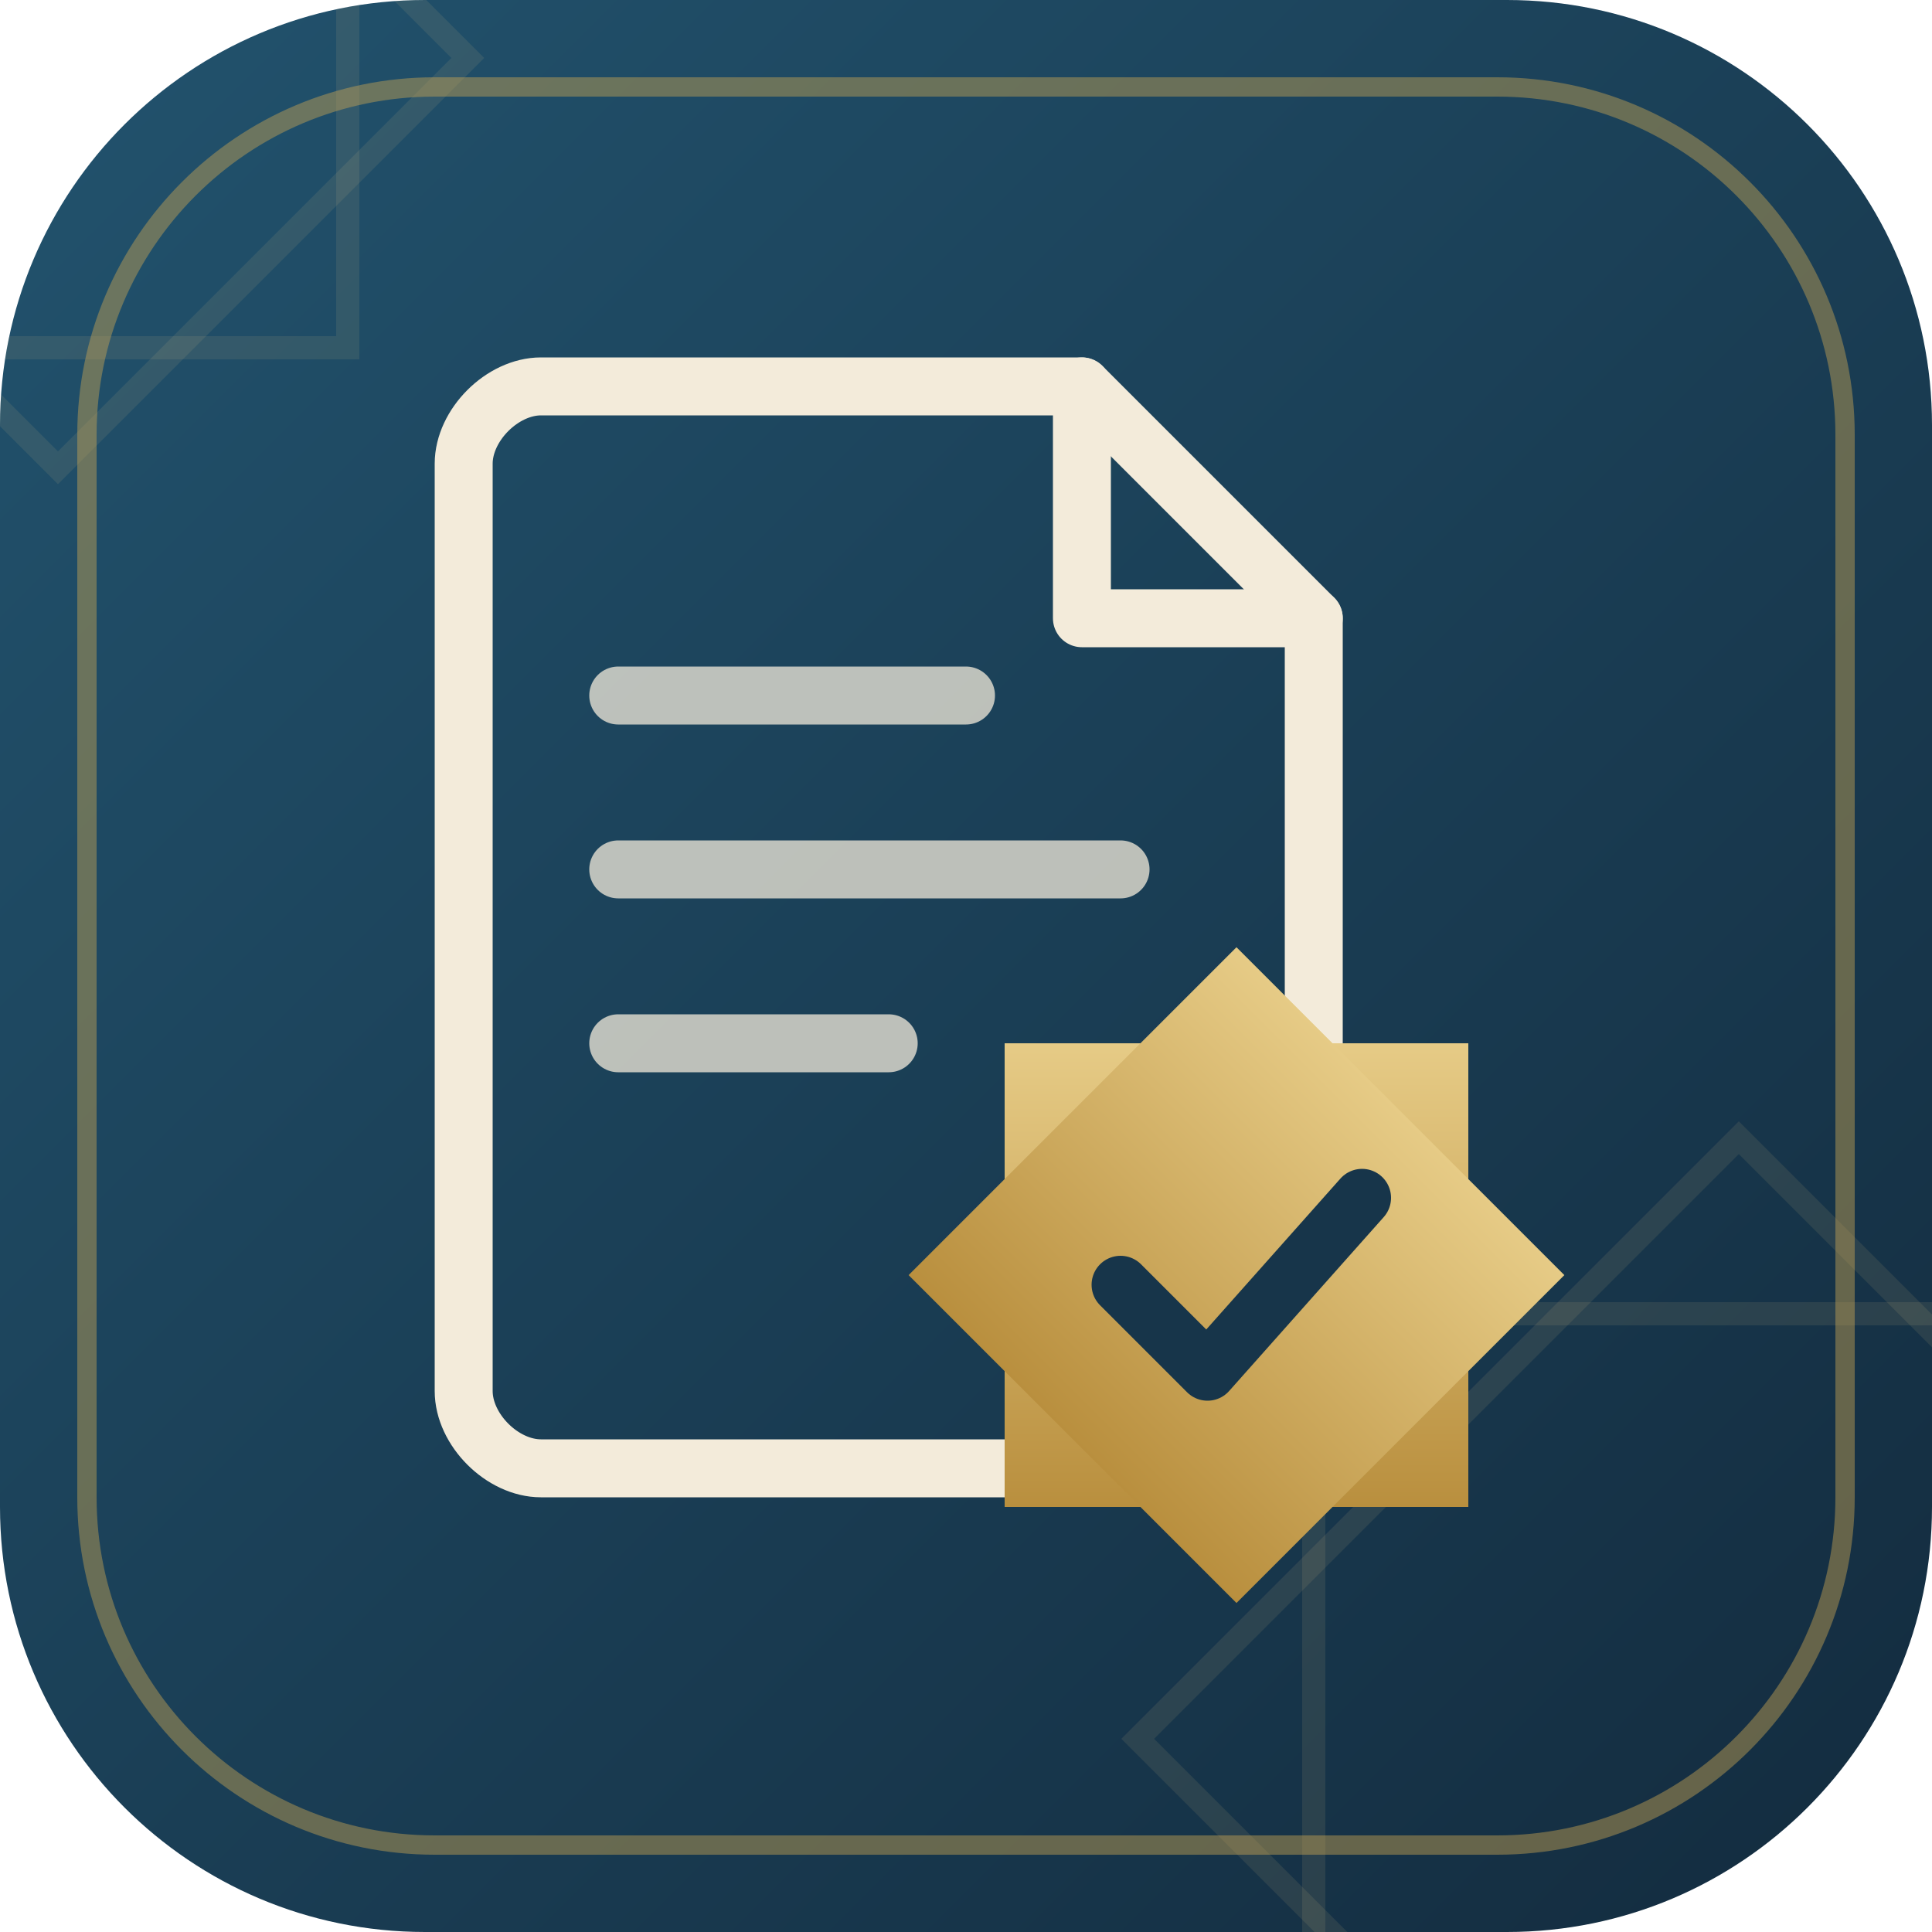
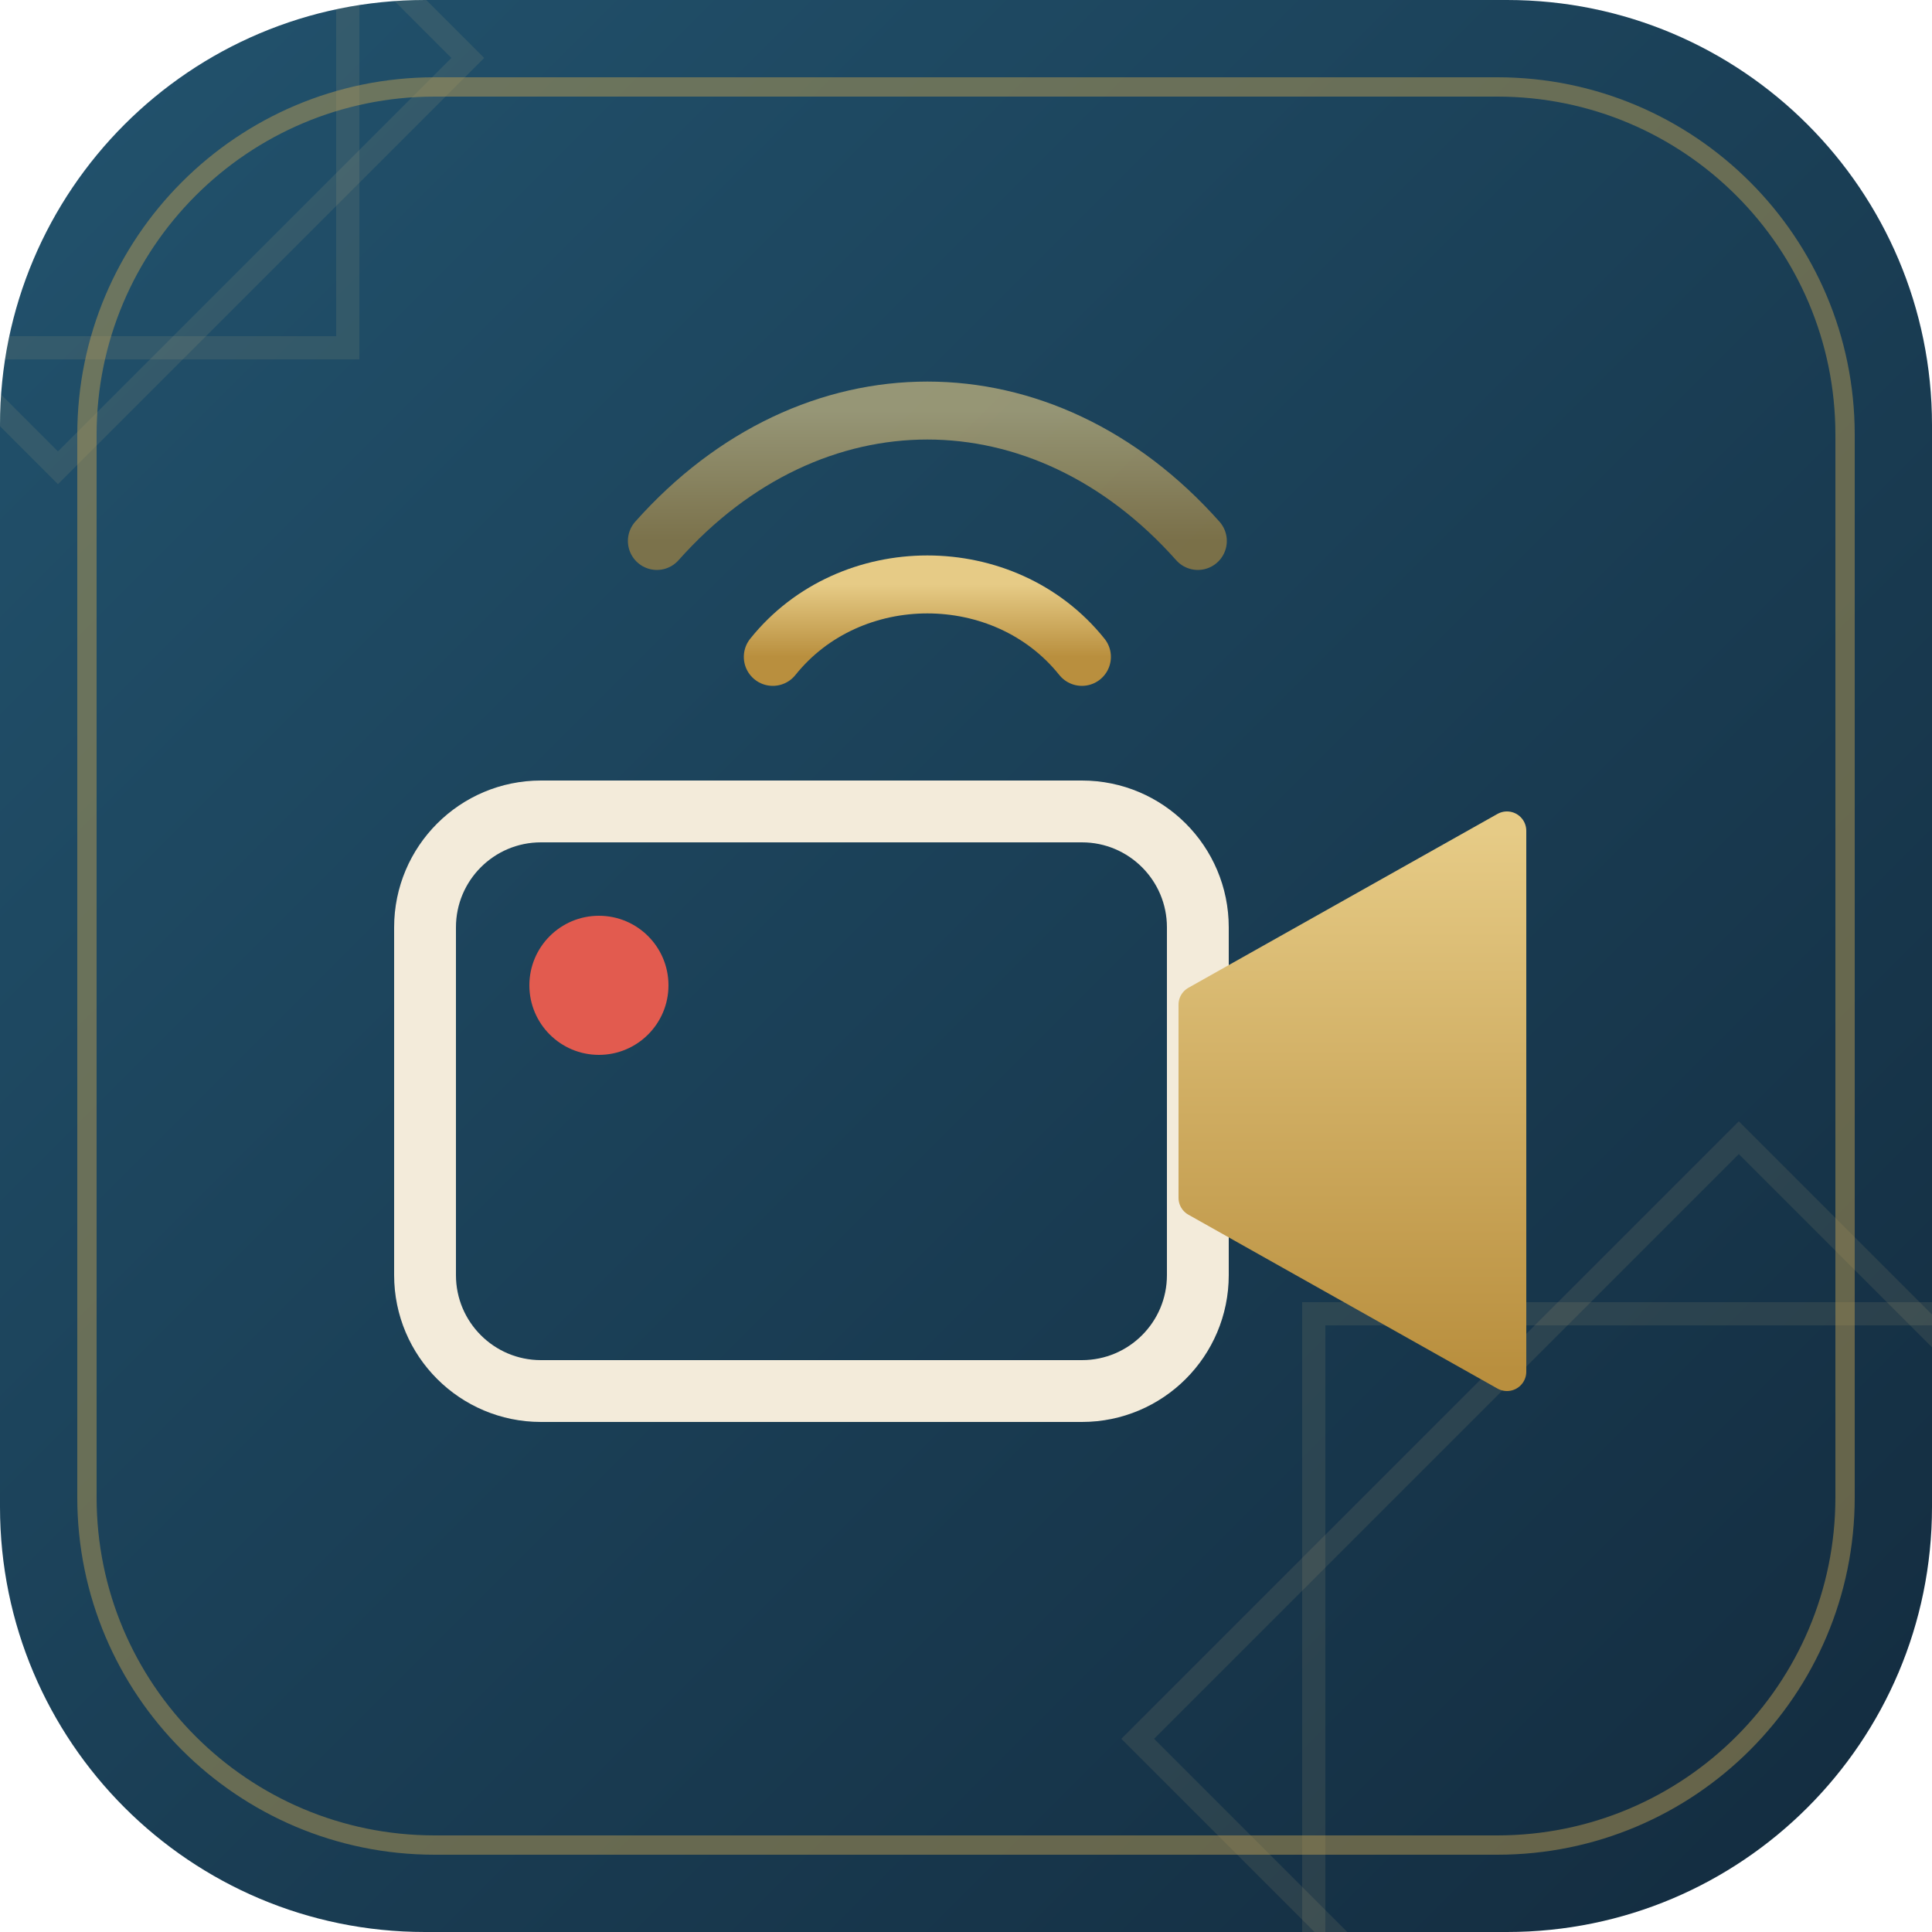
<svg xmlns="http://www.w3.org/2000/svg" width="100" height="100" viewBox="0 0 100 100">
  <defs>
    <linearGradient id="bg" x1="0" y1="0" x2="1" y2="1">
      <stop offset="0" stop-color="#22536E" />
      <stop offset="1" stop-color="#132B3E" />
    </linearGradient>
    <linearGradient id="g" x1="0" y1="0" x2="0" y2="1">
      <stop offset="0" stop-color="#E6CB86" />
      <stop offset="1" stop-color="#B98F3E" />
    </linearGradient>
    <clipPath id="c">
      <rect width="100" height="100" rx="22" />
    </clipPath>
  </defs>
  <rect width="100" height="100" rx="22" fill="url(#bg)" />
  <g clip-path="url(#c)" fill="none" stroke="#E6CB86" stroke-opacity=".10" stroke-width="1.2">
    <rect x="68" y="68" width="44" height="44" />
    <rect x="68" y="68" width="44" height="44" transform="rotate(45 90 90)" />
    <rect x="-12" y="-12" width="30" height="30" />
    <rect x="-12" y="-12" width="30" height="30" transform="rotate(45 3 3)" />
  </g>
  <rect x="4.5" y="4.5" width="91" height="91" rx="18" fill="none" stroke="#C8A454" stroke-opacity=".45" stroke-width="1" />
  <g stroke-linecap="round" stroke-linejoin="round">
-     <path d="M28 20H56L68 32V72C68 74 67 76 64 76H28C26 76 24 74 24 72V24C24 22 26 20 28 20Z" fill="none" stroke="#F3EBDA" stroke-width="3" />
-     <path d="M56 20V32H68" fill="none" stroke="#F3EBDA" stroke-width="3" />
-     <path d="M32 36H50M32 45H58M32 54H46" stroke="#F3EBDA" stroke-width="3" stroke-opacity=".75" />
-     <rect x="52" y="54" width="24" height="24" fill="url(#g)" />
-     <rect x="52" y="54" width="24" height="24" transform="rotate(45 64 66)" fill="url(#g)" />
-     <path d="M58 66.5L62.5 71L70.5 62" fill="none" stroke="#17354A" stroke-width="3" />
+     <rect x="22" y="42" width="40" height="30" rx="6" fill="none" stroke="#F3EBDA" stroke-width="3.2" />
+     <path d="M62 52L78 43V71L62 62Z" fill="url(#g)" stroke="url(#g)" stroke-width="2" />
+     <circle cx="31" cy="51" r="3.6" fill="#E25B4F" />
+     <path d="M40 34C44 29 52 29 56 34" fill="none" stroke="url(#g)" stroke-width="3" />
+     <path d="M34 28C42 19 54 19 62 28" fill="none" stroke="url(#g)" stroke-width="3" stroke-opacity=".6" />
  </g>
</svg>
